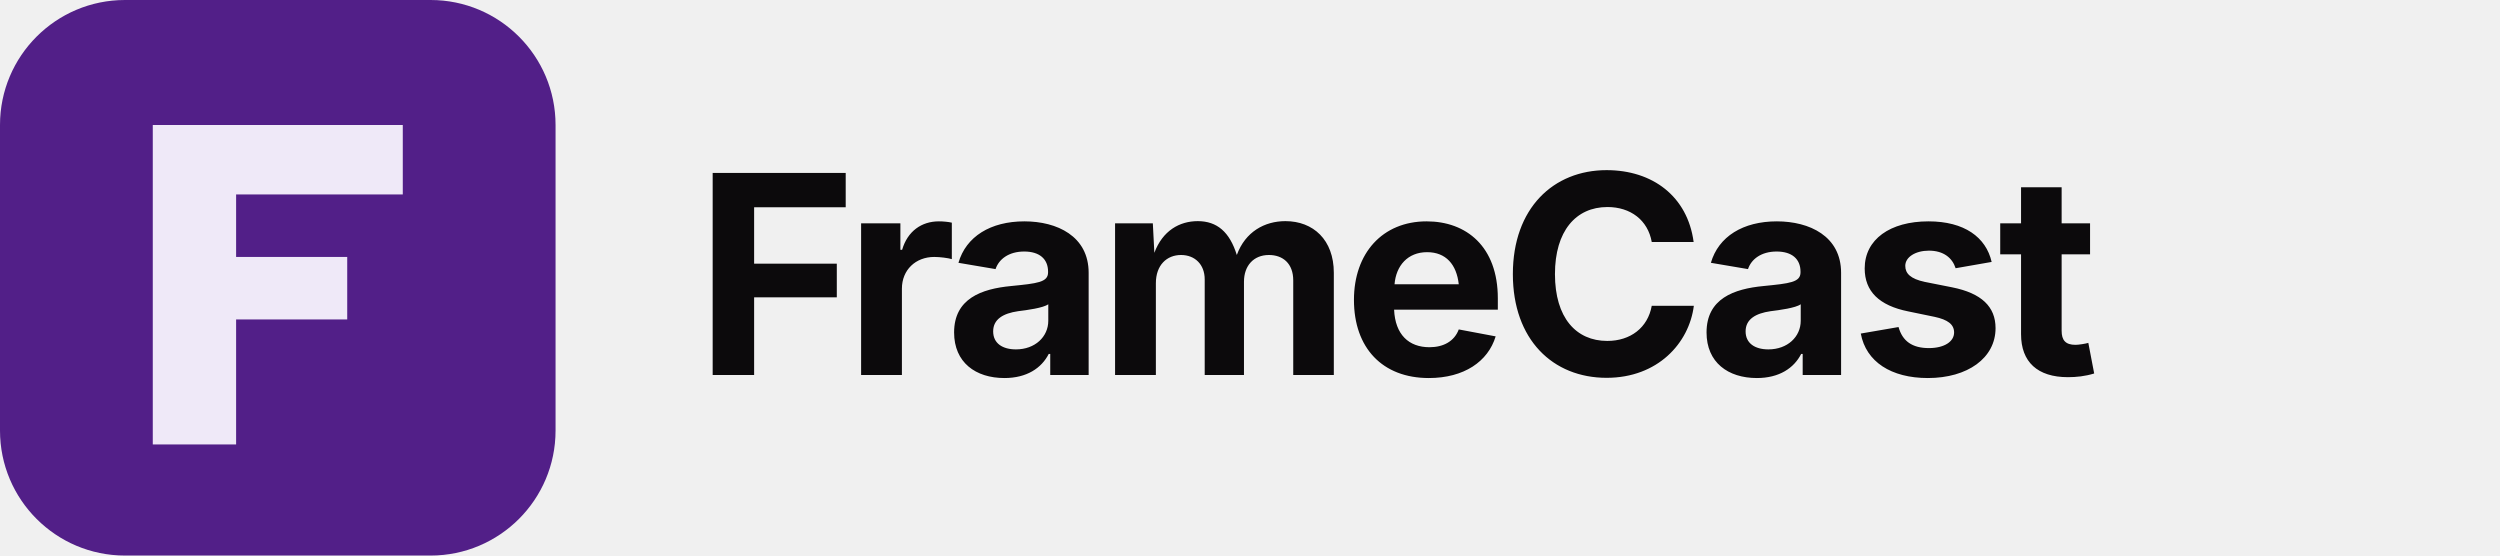
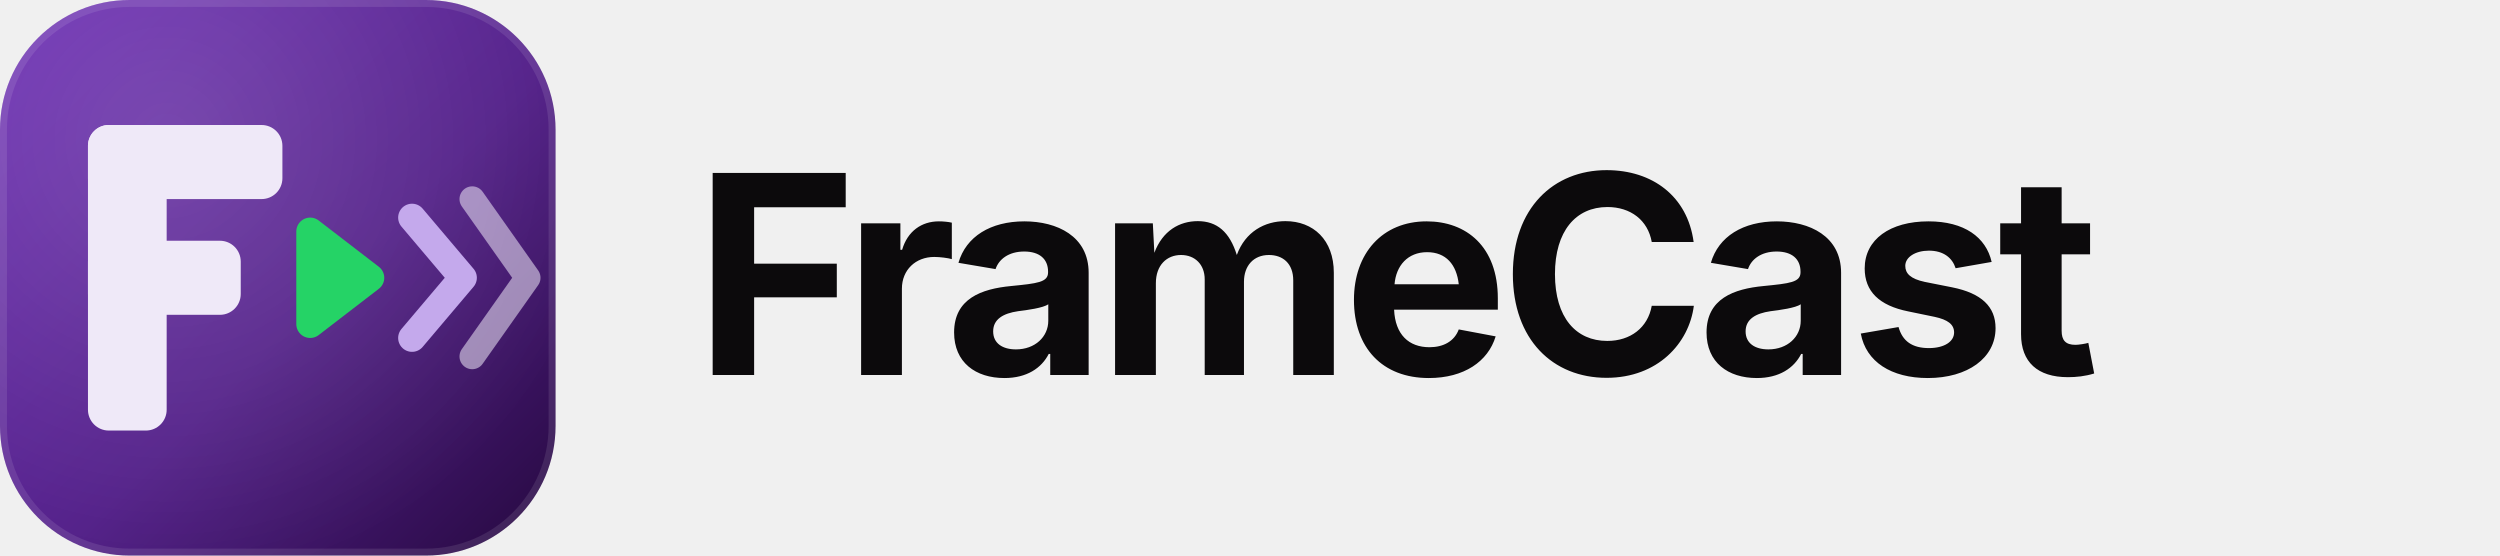
<svg xmlns="http://www.w3.org/2000/svg" width="180" height="40" viewBox="0 0 180 40" fill="none">
-   <rect x="0" y="0" width="40" height="40" rx="9" fill="#521F88" />
-   <path d="M11 9 H29 V14 H17 V18.5 H25 V23 H17 V32 H11 Z" fill="#EFE9F8" />
+   <svg x="0" y="0" width="40" height="40" viewBox="8 8 240 240">
+     <defs>
+       <linearGradient id="fcf-bg" x1="0" y1="0" x2="1" y2="1">
+         <stop offset="0" stop-color="#6A2BB3" />
+         <stop offset="0.55" stop-color="#521F88" />
+         <stop offset="1" stop-color="#26093F" />
+       </linearGradient>
+       <radialGradient id="fcf-glow" cx="0.3" cy="0.25" r="0.8">
+         <stop offset="0" stop-color="#FFFFFF" stop-opacity="0.16" />
+         <stop offset="1" stop-color="#FFFFFF" stop-opacity="0" />
+       </radialGradient>
+     </defs>
+     <rect x="8" y="8" width="240" height="240" rx="56" fill="url(#fcf-bg)" />
+     <rect x="8" y="8" width="240" height="240" rx="56" fill="url(#fcf-glow)" />
+     <rect x="9.5" y="9.5" width="237" height="237" rx="54.5" fill="none" stroke="#FFFFFF" stroke-opacity="0.10" stroke-width="3" />
+     <g fill="#EFE9F8">
+       <rect x="46" y="62" width="34" height="132" rx="9" />
+       <rect x="46" y="62" width="84" height="32" rx="9" />
+       <rect x="46" y="112" width="66" height="32" rx="9" />
+     </g>
+     <path d="M 142 108 L 142 148 L 168 128 Z" fill="#25D366" stroke="#25D366" stroke-width="12" stroke-linejoin="round" />
+     <g fill="none" stroke-linecap="round" stroke-linejoin="round">
+       <path d="M 186 102 L 208 128 L 186 154" stroke="#C4A9EC" stroke-width="12" />
+       <path d="M 212 94 L 236 128 L 212 162" stroke="#EFE9F8" stroke-opacity="0.55" stroke-width="11" />
+     </g>
+   </svg>
  <text x="50" y="27" font-family="Inter, -apple-system, BlinkMacSystemFont, 'Segoe UI', sans-serif" font-size="20" font-weight="700" fill="#0C0A0C" letter-spacing="-0.6">FrameCast</text>
</svg>
